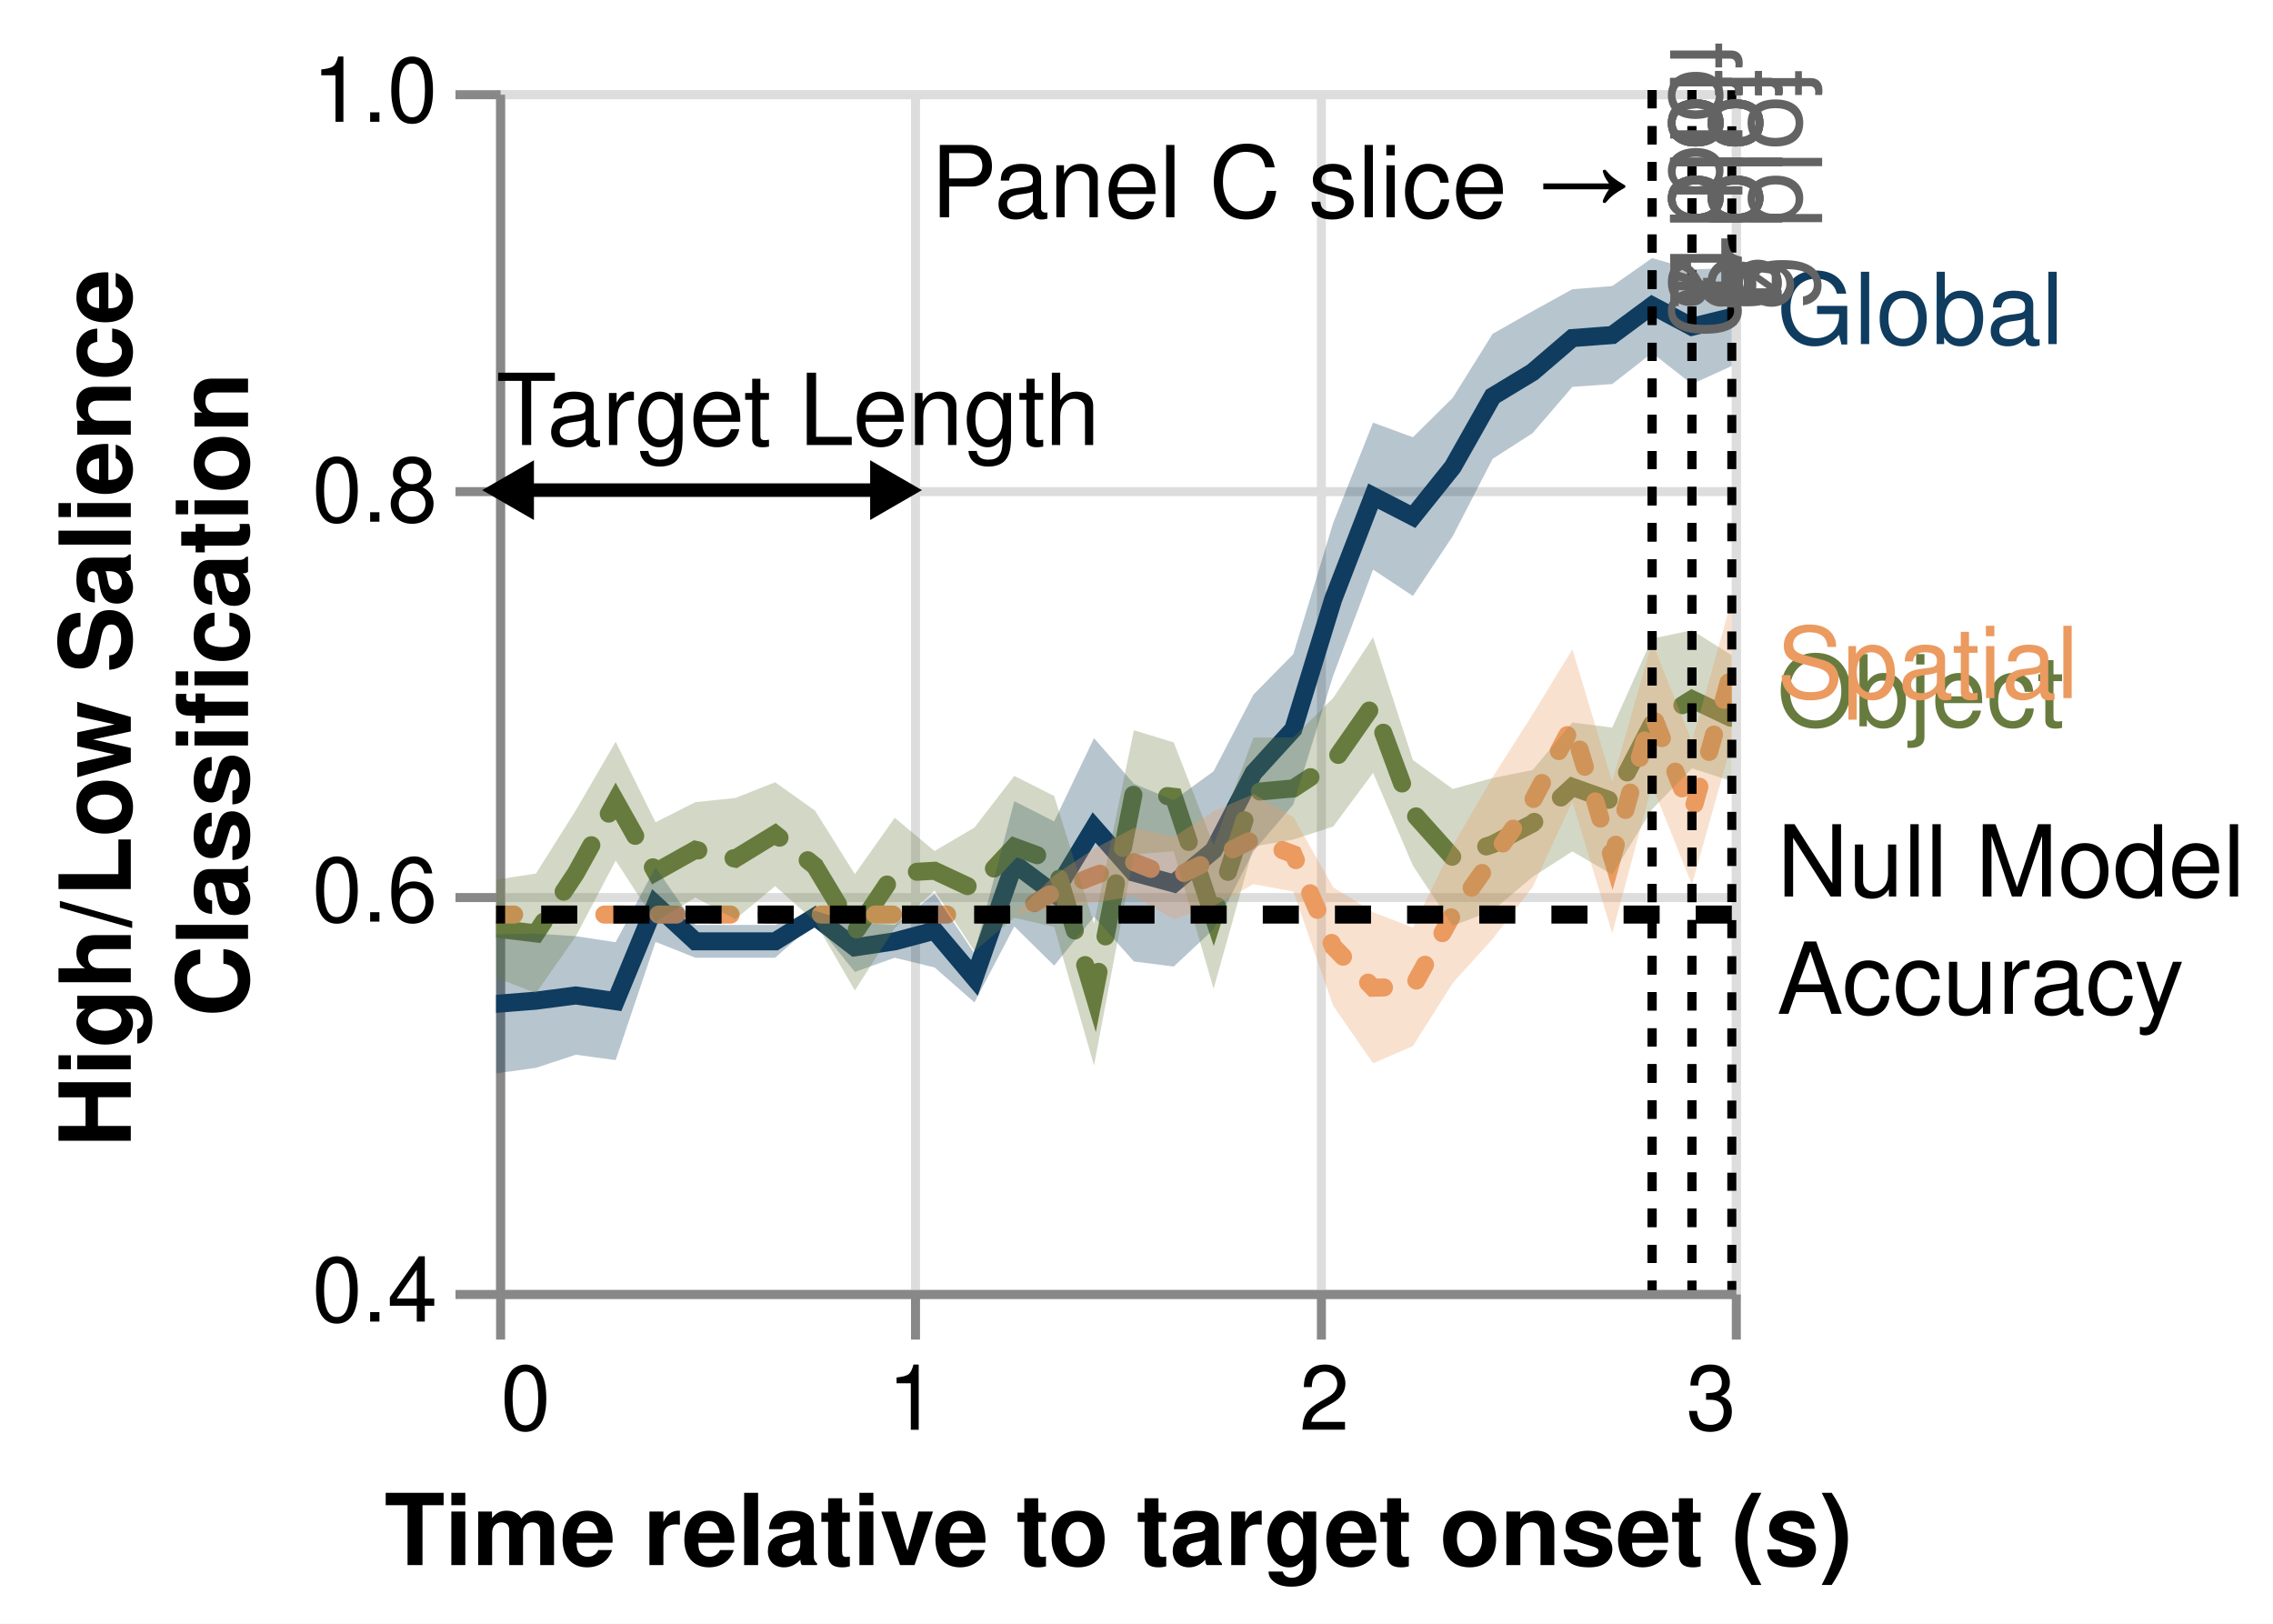
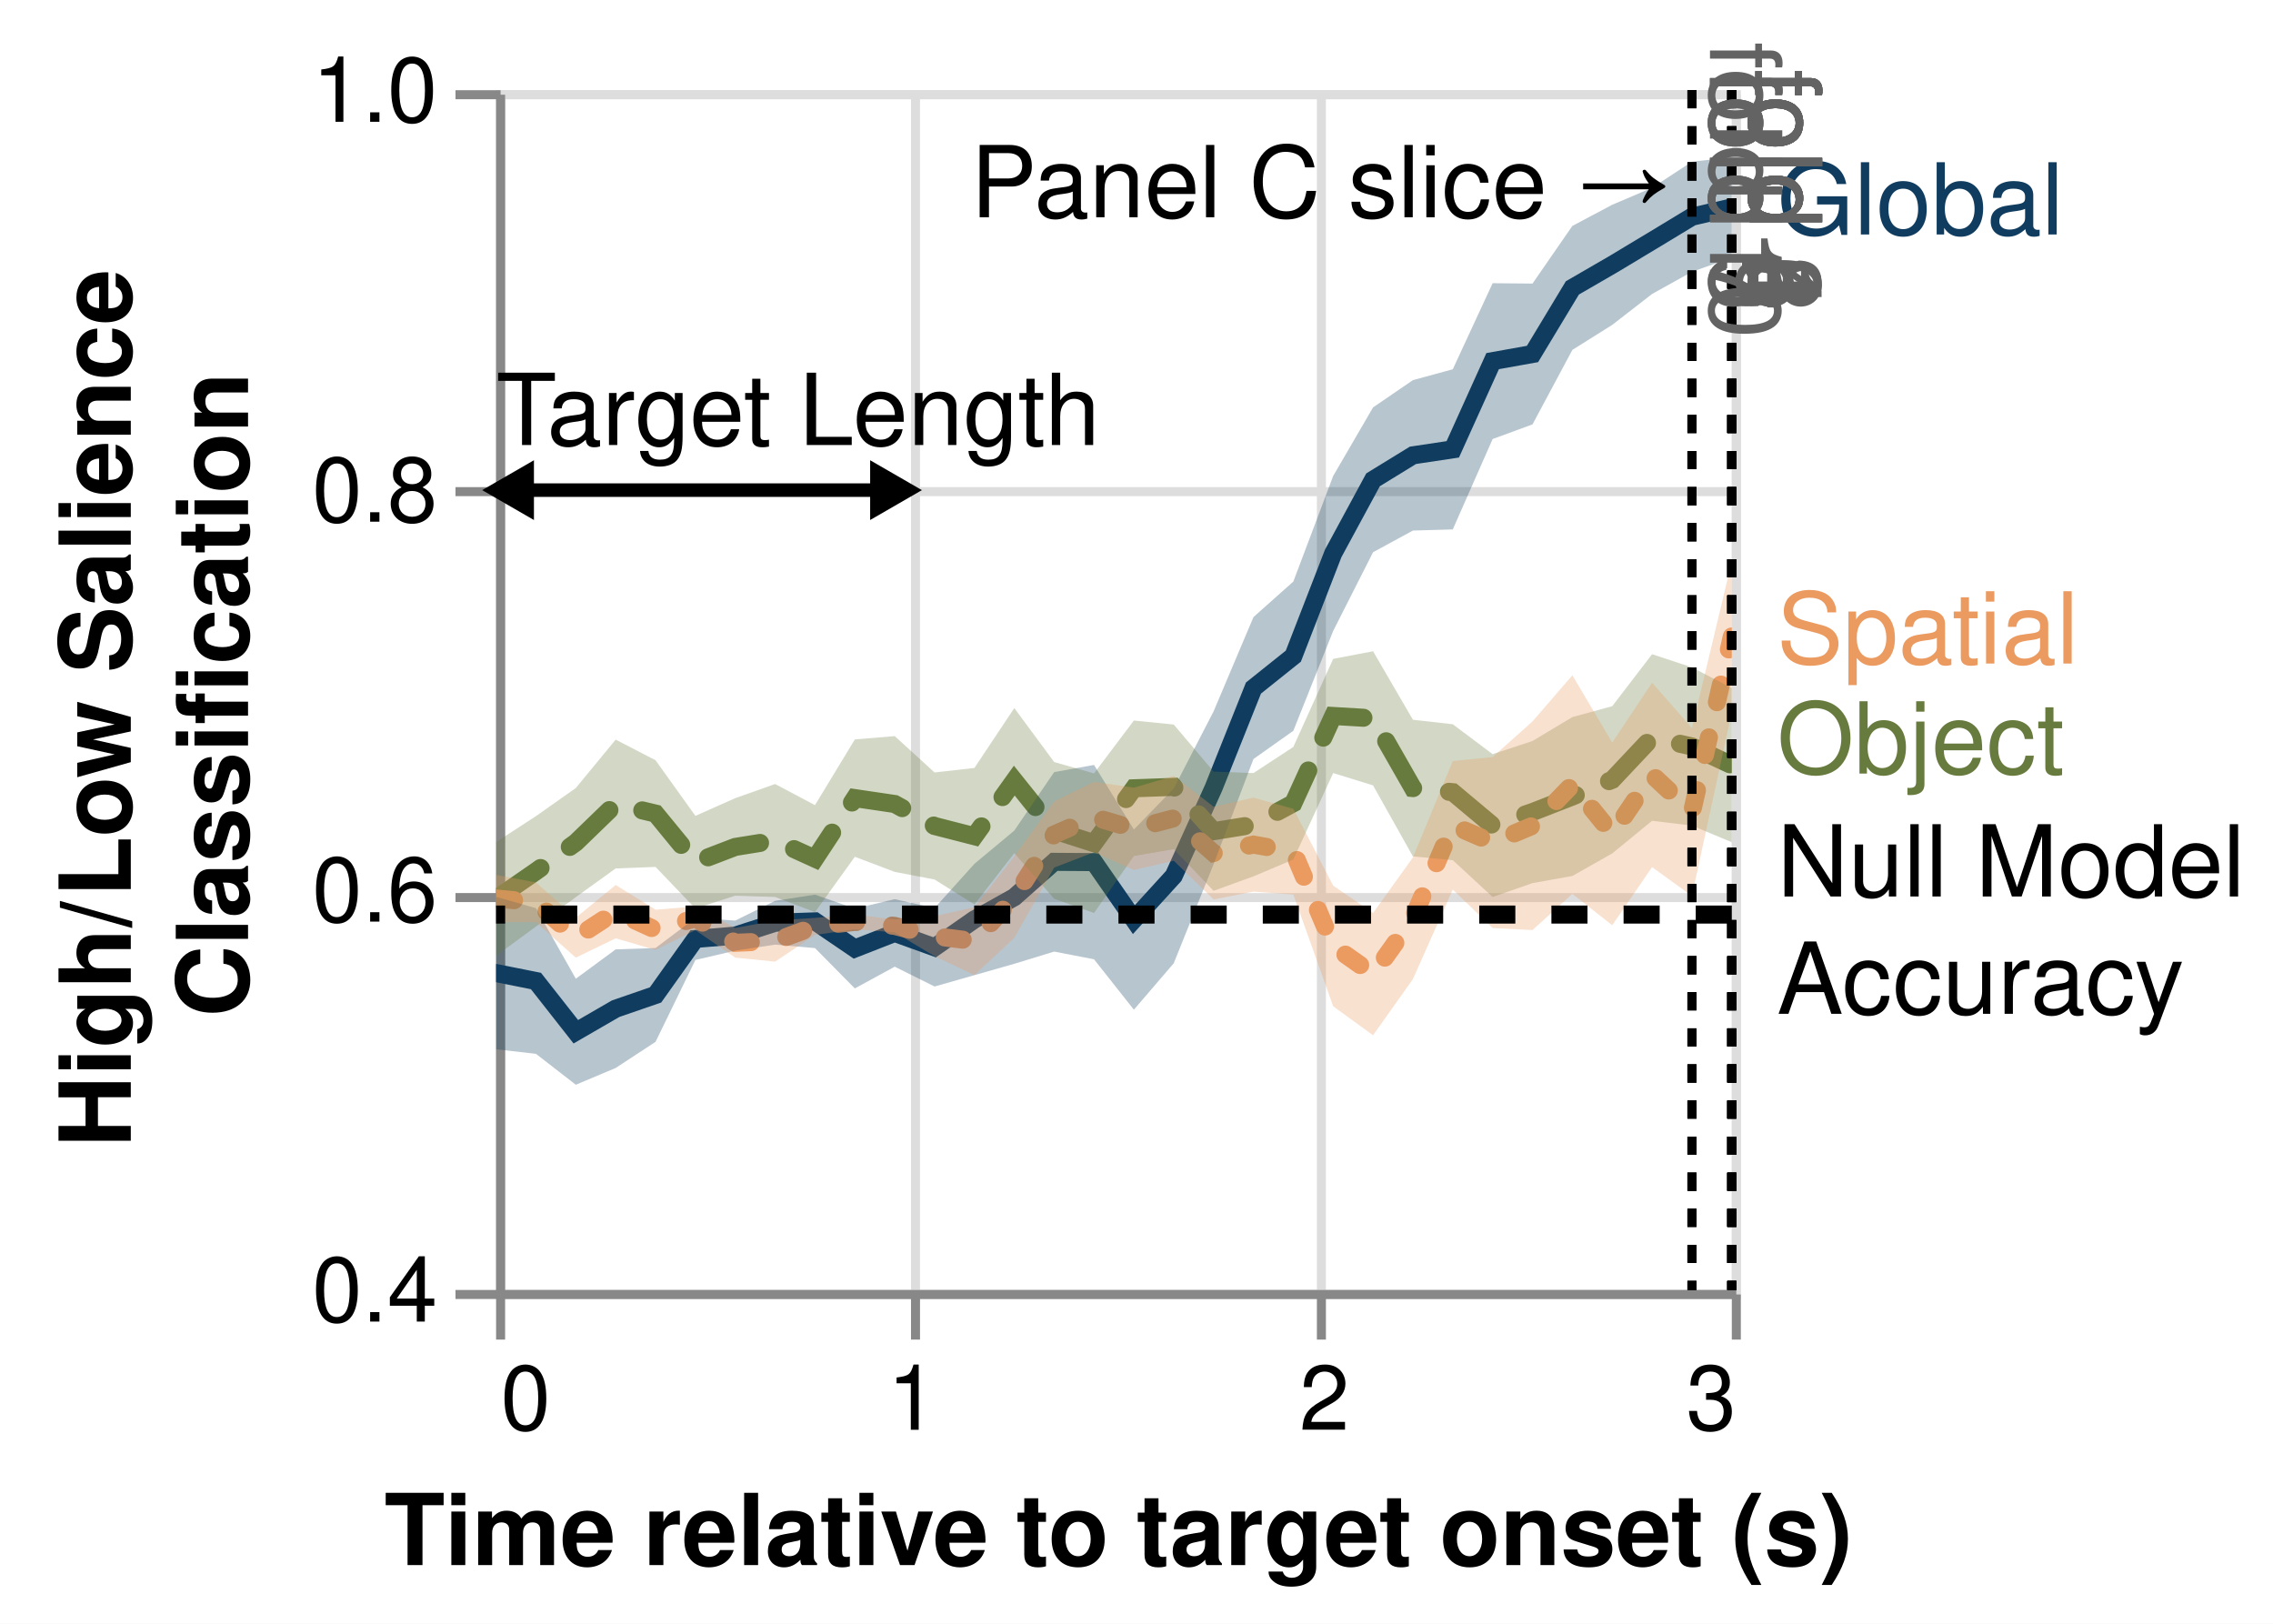
<svg xmlns="http://www.w3.org/2000/svg" class="marks" width="252" height="180" viewBox="0 0 252 180" version="1.1">
  <defs>
    <clipPath id="clip1">
      <rect x="0" y="0" width="137" height="133" />
    </clipPath>
    <clipPath id="clip2">
      <rect x="0" y="0" width="137" height="133" />
    </clipPath>
    <clipPath id="clip3">
      <rect x="0" y="0" width="137" height="133" />
    </clipPath>
    <clipPath id="clip4">
      <rect x="0" y="0" width="137" height="133" />
    </clipPath>
    <clipPath id="clip5">
      <rect x="0" y="0" width="137" height="133" />
    </clipPath>
    <clipPath id="clip6">
      <rect x="0" y="0" width="137" height="133" />
    </clipPath>
  </defs>
  <rect width="252" height="180" fill="white" />
  <g fill="none" stroke-miterlimit="10" transform="translate(55,10)">
    <g class="mark-group role-frame root" role="graphics-object" aria-roledescription="group mark container">
      <g transform="translate(0,0)">
        <path class="background" aria-hidden="true" d="M0.5,0.5h137v133h-137Z" stroke="#ddd" />
        <g>
          <g class="mark-group role-axis" aria-hidden="true">
            <g transform="translate(0.5,133.5)">
              <path class="background" aria-hidden="true" d="M0,0h0v0h0Z" pointer-events="none" />
              <g>
                <g class="mark-rule role-axis-grid" pointer-events="none">
                  <line transform="translate(0,-133)" x2="0" y2="133" stroke="#ddd" stroke-width="1" opacity="1" />
                  <line transform="translate(46,-133)" x2="0" y2="133" stroke="#ddd" stroke-width="1" opacity="1" />
                  <line transform="translate(91,-133)" x2="0" y2="133" stroke="#ddd" stroke-width="1" opacity="1" />
                  <line transform="translate(137,-133)" x2="0" y2="133" stroke="#ddd" stroke-width="1" opacity="1" />
                </g>
              </g>
              <path class="foreground" aria-hidden="true" d="" pointer-events="none" display="none" />
            </g>
          </g>
          <g class="mark-group role-axis" aria-hidden="true">
            <g transform="translate(0.5,0.5)">
              <path class="background" aria-hidden="true" d="M0,0h0v0h0Z" pointer-events="none" />
              <g>
                <g class="mark-rule role-axis-grid" pointer-events="none">
                  <line transform="translate(0,133)" x2="137" y2="0" stroke="#ddd" stroke-width="1" opacity="1" />
                  <line transform="translate(0,89)" x2="137" y2="0" stroke="#ddd" stroke-width="1" opacity="1" />
                  <line transform="translate(0,44)" x2="137" y2="0" stroke="#ddd" stroke-width="1" opacity="1" />
                  <line transform="translate(0,0)" x2="137" y2="0" stroke="#ddd" stroke-width="1" opacity="1" />
                </g>
              </g>
              <path class="foreground" aria-hidden="true" d="" pointer-events="none" display="none" />
            </g>
          </g>
          <g class="mark-group role-axis" role="graphics-symbol" aria-roledescription="axis" aria-label="X-axis titled 'Time relative to target onset (s)' for a linear scale with values from 0.0 to 3.0">
            <g transform="translate(0.5,133.5)">
              <path class="background" aria-hidden="true" d="M0,0h0v0h0Z" pointer-events="none" />
              <g>
                <g class="mark-rule role-axis-tick" pointer-events="none">
                  <line transform="translate(0,0)" x2="0" y2="5" stroke="#888" stroke-width="1" opacity="1" />
                  <line transform="translate(46,0)" x2="0" y2="5" stroke="#888" stroke-width="1" opacity="1" />
                  <line transform="translate(91,0)" x2="0" y2="5" stroke="#888" stroke-width="1" opacity="1" />
                  <line transform="translate(137,0)" x2="0" y2="5" stroke="#888" stroke-width="1" opacity="1" />
                </g>
                <g class="mark-text role-axis-label" pointer-events="none">
                  <text text-anchor="start" transform="translate(0,15)" font-family="Helvetica" font-size="10px" fill="#000" opacity="1">0</text>
                  <text text-anchor="middle" transform="translate(45.66667,15)" font-family="Helvetica" font-size="10px" fill="#000" opacity="1">1</text>
                  <text text-anchor="middle" transform="translate(91.33333,15)" font-family="Helvetica" font-size="10px" fill="#000" opacity="1">2</text>
                  <text text-anchor="end" transform="translate(137,15)" font-family="Helvetica" font-size="10px" fill="#000" opacity="1">3</text>
                </g>
                <g class="mark-rule role-axis-domain" pointer-events="none">
                  <line transform="translate(0,0)" x2="137" y2="0" stroke="#888" stroke-width="1" opacity="1" />
                </g>
                <g class="mark-text role-axis-title" pointer-events="none">
                  <text text-anchor="middle" transform="translate(68.5,30)" font-family="Helvetica" font-size="11px" font-weight="bold" fill="#000" opacity="1">Time relative to target onset (s)</text>
                </g>
              </g>
              <path class="foreground" aria-hidden="true" d="" pointer-events="none" display="none" />
            </g>
          </g>
          <g class="mark-group role-axis" role="graphics-symbol" aria-roledescription="axis" aria-label="Y-axis titled 'High/Low Salience Classification' for a linear scale with values from 0.4 to 1.0">
            <g transform="translate(0.5,0.5)">
              <path class="background" aria-hidden="true" d="M0,0h0v0h0Z" pointer-events="none" />
              <g>
                <g class="mark-rule role-axis-tick" pointer-events="none">
                  <line transform="translate(0,133)" x2="-5" y2="0" stroke="#888" stroke-width="1" opacity="1" />
                  <line transform="translate(0,89)" x2="-5" y2="0" stroke="#888" stroke-width="1" opacity="1" />
                  <line transform="translate(0,44)" x2="-5" y2="0" stroke="#888" stroke-width="1" opacity="1" />
                  <line transform="translate(0,0)" x2="-5" y2="0" stroke="#888" stroke-width="1" opacity="1" />
                </g>
                <g class="mark-text role-axis-label" pointer-events="none">
                  <text text-anchor="end" transform="translate(-7,136)" font-family="Helvetica" font-size="10px" fill="#000" opacity="1">0.4</text>
                  <text text-anchor="end" transform="translate(-7,91.66667)" font-family="Helvetica" font-size="10px" fill="#000" opacity="1">0.6</text>
                  <text text-anchor="end" transform="translate(-7,47.33333)" font-family="Helvetica" font-size="10px" fill="#000" opacity="1">0.8</text>
                  <text text-anchor="end" transform="translate(-7,3)" font-family="Helvetica" font-size="10px" fill="#000" opacity="1">1.0</text>
                </g>
                <g class="mark-rule role-axis-domain" pointer-events="none">
                  <line transform="translate(0,133)" x2="0" y2="-133" stroke="#888" stroke-width="1" opacity="1" />
                </g>
                <g class="mark-text role-axis-title" pointer-events="none">
                  <text text-anchor="middle" transform="translate(-39,66.5) rotate(-90) translate(0,-2)" font-family="Helvetica" font-size="11px" font-weight="bold" fill="#000" opacity="1">
                    <tspan>High/Low Salience</tspan>
                    <tspan x="0" dy="13">Classification</tspan>
                  </text>
                </g>
              </g>
              <path class="foreground" aria-hidden="true" d="" pointer-events="none" display="none" />
            </g>
          </g>
          <g class="mark-group role-scope layer_0_layer_0_pathgroup" role="graphics-object" aria-roledescription="group mark container">
            <g transform="translate(0,0)">
              <path class="background" aria-hidden="true" d="M0,0h137v133h-137Z" />
              <g>
                <g class="mark-line role-mark layer_0_layer_0_marks" clip-path="url(#clip1)" role="graphics-object" aria-roledescription="line mark container">
-                   <path aria-label="condition: global; Time relative to target onset (s): 0; High/Low Salience, Classification: 0.543101742572" role="graphics-symbol" aria-roledescription="line mark" d="M0,101.279L4.419,100.93L8.839,100.352L13.258,100.984L17.677,90.274L22.097,94.352L26.516,94.352L30.935,94.352L35.355,91.612L39.774,95.013L44.194,94.352L48.613,93.169L53.032,98.408L57.452,85.754L61.871,89.052L66.29,81.727L70.71,86.732L75.129,87.93L79.548,84.256L83.968,75.688L88.387,70.842L92.806,56.432L97.226,44.996L101.645,47.27L106.065,41.761L110.484,33.935L114.903,31.262L119.323,27.475L123.742,27.142L128.161,23.871L132.581,26.223L137,25.144" stroke="#0F3C5F" stroke-width="2" stroke-linecap="round" stroke-dasharray="1,0" />
+                   <path aria-label="condition: global; Time relative to target onset (s): 0; High/Low Salience, Classification: 0.558495471409" role="graphics-symbol" aria-roledescription="line mark" d="M0,97.867L4.419,98.75L8.839,104.374L13.258,101.817L17.677,100.293L22.097,94.085L26.516,93.718L30.935,92.291L35.355,92.137L39.774,95.148L44.194,93.42L48.613,95.012L53.032,91.929L57.452,89.458L61.871,85.539L66.29,85.57L70.71,91.943L75.129,87.097L79.548,77.331L83.968,66.273L88.387,62.74L92.806,51.352L97.226,43.19L101.645,40.476L106.065,39.812L110.484,30.032L114.903,29.241L119.323,21.916L123.742,19.357L128.161,16.703L132.581,14.027L137,12.995" stroke="#0F3C5F" stroke-width="2" stroke-linecap="round" stroke-dasharray="1,0" />
                </g>
              </g>
              <path class="foreground" aria-hidden="true" d="" display="none" />
            </g>
            <g transform="translate(0,0)">
              <path class="background" aria-hidden="true" d="M0,0h137v133h-137Z" />
              <g>
                <g class="mark-line role-mark layer_0_layer_0_marks" clip-path="url(#clip2)" role="graphics-object" aria-roledescription="line mark container">
-                   <path aria-label="condition: object; Time relative to target onset (s): 0; High/Low Salience, Classification: 0.580727876493" role="graphics-symbol" aria-roledescription="line mark" d="M0,92.939L4.419,93.47L8.839,86.81L13.258,78.809L17.677,86.675L22.097,84.204L26.516,85.182L30.935,82.474L35.355,86.008L39.774,93.356L44.194,86.779L48.613,86.528L53.032,88.588L57.452,83.873L61.871,85.496L66.29,100.263L70.71,77.835L75.129,78.331L79.548,91.645L83.968,77.805L88.387,77.404L92.806,74.499L97.226,68.163L101.645,80.109L106.065,85.045L110.484,83.596L114.903,81.288L119.323,77.236L123.742,78.809L128.161,70.254L132.581,67.522L137,69.619" stroke="#687B3E" stroke-width="2" stroke-linecap="round" stroke-dasharray="6,4" />
+                   <path aria-label="condition: object; Time relative to target onset (s): 0; High/Low Salience, Classification: 0.595577187727" role="graphics-symbol" aria-roledescription="line mark" d="M0,89.647L4.419,86.593L8.839,83.403L13.258,79.129L17.677,80.189L22.097,85.58L26.516,83.886L30.935,83.175L35.355,85.185L39.774,78.474L44.194,79.128L48.613,81.565L53.032,82.698L57.452,76.535L61.871,82.052L66.29,83.472L70.71,77.385L75.129,77.229L79.548,82.142L83.968,81.425L88.387,79.042L92.806,69.368L97.226,69.63L101.645,77.362L106.065,77.821L110.484,81.521L114.903,80.021L119.323,78.299L123.742,76.445L128.161,71.756L132.581,72.753L137,74.822" stroke="#687B3E" stroke-width="2" stroke-linecap="round" stroke-dasharray="6,4" />
                </g>
              </g>
              <path class="foreground" aria-hidden="true" d="" display="none" />
            </g>
            <g transform="translate(0,0)">
              <path class="background" aria-hidden="true" d="M0,0h137v133h-137Z" />
              <g>
                <g class="mark-line role-mark layer_0_layer_0_marks" clip-path="url(#clip3)" role="graphics-object" aria-roledescription="line mark container">
-                   <path aria-label="condition: spatial; Time relative to target onset (s): 0; High/Low Salience, Classification: 0.587743401978" role="graphics-symbol" aria-roledescription="line mark" d="M0,91.384L4.419,91.384L8.839,91.384L13.258,91.384L17.677,91.384L22.097,91.384L26.516,91.384L30.935,91.384L35.355,91.384L39.774,91.384L44.194,91.384L48.613,91.384L53.032,91.384L57.452,91.384L61.871,88.872L66.29,87.082L70.71,85.57L75.129,87.326L79.548,85.187L83.968,83.019L88.387,84.695L92.806,94.928L97.226,99.495L101.645,99.394L106.065,91.351L110.484,85.121L114.903,78.786L119.323,70.419L123.742,85.074L128.161,69.115L132.581,80.139L137,64.386" stroke="#EB9A60" stroke-width="2" stroke-linecap="round" stroke-dasharray="2,4" />
+                   <path aria-label="condition: spatial; Time relative to target onset (s): 0; High/Low Salience, Classification: 0.595787724968" role="graphics-symbol" aria-roledescription="line mark" d="M0,89.6L4.419,90.024L8.839,93.946L13.258,91.061L17.677,93.076L22.097,91.798L26.516,94.514L30.935,94.324L35.355,92.697L39.774,92.196L44.194,92.641L48.613,93.778L53.032,94.33L57.452,89.449L61.871,82.511L66.29,80.574L70.71,81.882L75.129,80.716L79.548,84.568L83.968,83.63L88.387,84.417L92.806,94.866L97.226,97.988L101.645,91.795L106.065,81.485L110.484,83.402L114.903,81.538L119.323,76.973L123.742,82.442L128.161,75.901L132.581,80.022L137,60.556" stroke="#EB9A60" stroke-width="2" stroke-linecap="round" stroke-dasharray="2,4" />
                </g>
              </g>
              <path class="foreground" aria-hidden="true" d="" display="none" />
            </g>
          </g>
          <g class="mark-group role-scope layer_0_layer_1_layer_0_pathgroup" role="graphics-object" aria-roledescription="group mark container">
            <g transform="translate(0,0)">
              <path class="background" aria-hidden="true" d="M0,0h137v133h-137Z" />
              <g>
                <g class="mark-area role-mark layer_0_layer_1_layer_0_marks" clip-path="url(#clip4)" role="graphics-object" aria-roledescription="area mark container">
-                   <path aria-label="High/Low Salience, Classification: 0.508333821775; upper_corrected_mean: 0.577869663368; condition: global; winstart: 0; Mean of corrected_mean: 0.543101742572; Mean + stderr of corrected_mean: 0.577869663368; Mean - stderr of corrected_mean: 0.508333821775" role="graphics-symbol" aria-roledescription="errorband" d="M0,108.986L4.419,108.374L8.839,106.923L13.258,107.521L17.677,94.411L22.097,96.169L26.516,96.169L30.935,96.169L35.355,92.259L39.774,97.745L44.194,96.169L48.613,97.246L53.032,101.124L57.452,92.696L61.871,97.045L66.29,91.619L70.71,96.585L75.129,97.145L79.548,93.015L83.968,84.379L88.387,79.175L92.806,64.898L97.226,53.142L101.645,56.069L106.065,49.428L110.484,40.864L114.903,38.026L119.323,32.887L123.742,32.573L128.161,29.131L132.581,32.58L137,30.568L137,19.72L132.581,19.867L128.161,18.611L123.742,21.711L119.323,22.063L114.903,24.499L110.484,27.007L106.065,34.094L101.645,38.47L97.226,36.851L92.806,47.966L88.387,62.51L83.968,66.997L79.548,75.497L75.129,78.715L70.71,76.878L66.29,71.835L61.871,81.059L57.452,78.813L53.032,95.693L48.613,89.093L44.194,92.534L39.774,92.281L35.355,90.966L30.935,92.534L26.516,92.534L22.097,92.534L17.677,86.136L13.258,94.446L8.839,93.781L4.419,93.486L0,93.572Z" fill="#0F3C5F" opacity="0.3" />
+                   <path aria-label="High/Low Salience, Classification: 0.520375192805; upper_corrected_mean: 0.596615750013; condition: global; winstart: 0; Mean of corrected_mean: 0.558495471409; Mean + stderr of corrected_mean: 0.596615750013; Mean - stderr of corrected_mean: 0.520375192805" role="graphics-symbol" aria-roledescription="errorband" d="M0,106.317L4.419,106.823L8.839,110.251L13.258,108.389L17.677,105.494L22.097,96.415L26.516,95.384L30.935,94.719L35.355,95.1L39.774,99.572L44.194,97.161L48.613,99.36L53.032,98.101L57.452,96.841L61.871,95.488L66.29,96.342L70.71,101.929L75.129,96.782L79.548,85.802L83.968,74.14L88.387,71.011L92.806,59.94L97.226,51.217L101.645,48.814L106.065,48.689L110.484,38.668L114.903,37.046L119.323,28.789L123.742,26.015L128.161,22.588L132.581,20.129L137,18.559L137,7.432L132.581,7.925L128.161,10.818L123.742,12.699L119.323,15.044L114.903,21.436L110.484,21.395L106.065,30.935L101.645,32.139L97.226,35.163L92.806,42.764L88.387,54.47L83.968,58.407L79.548,68.859L75.129,77.413L70.71,81.956L66.29,74.798L61.871,75.589L57.452,82.076L53.032,85.756L48.613,90.664L44.194,89.678L39.774,90.725L35.355,89.175L30.935,89.862L26.516,92.052L22.097,91.756L17.677,95.093L13.258,95.245L8.839,98.496L4.419,90.677L0,89.417Z" fill="#0F3C5F" opacity="0.3" />
                </g>
              </g>
              <path class="foreground" aria-hidden="true" d="" display="none" />
            </g>
            <g transform="translate(0,0)">
              <path class="background" aria-hidden="true" d="M0,0h137v133h-137Z" />
              <g>
                <g class="mark-area role-mark layer_0_layer_1_layer_0_marks" clip-path="url(#clip5)" role="graphics-object" aria-roledescription="area mark container">
-                   <path aria-label="High/Low Salience, Classification: 0.556226603181; upper_corrected_mean: 0.605229149804; condition: object; winstart: 0; Mean of corrected_mean: 0.580727876493; Mean + stderr of corrected_mean: 0.605229149804; Mean - stderr of corrected_mean: 0.556226603181" role="graphics-symbol" aria-roledescription="errorband" d="M0,98.37L4.419,100.099L8.839,93.797L13.258,85.393L17.677,92.195L22.097,89.49L26.516,91.9L30.935,88.23L35.355,92.158L39.774,99.798L44.194,92.903L48.613,88.715L53.032,95.439L57.452,91.734L61.871,92.748L66.29,108.12L70.71,84.718L75.129,84.362L79.548,99.608L83.968,83.841L88.387,83.067L92.806,81.626L97.226,75.675L101.645,85.963L106.065,92.631L110.484,90.947L114.903,87.213L119.323,84.382L123.742,86.963L128.161,79.71L132.581,75.181L137,76.592L137,62.646L132.581,59.863L128.161,60.798L123.742,70.655L119.323,70.09L114.903,75.363L110.484,76.246L106.065,77.46L101.645,74.255L97.226,60.651L92.806,67.373L88.387,71.741L83.968,71.768L79.548,83.682L75.129,72.3L70.71,70.951L66.29,92.406L61.871,78.243L57.452,76.012L53.032,81.738L48.613,84.342L44.194,80.655L39.774,86.913L35.355,79.857L30.935,76.718L26.516,78.464L22.097,78.919L17.677,81.156L13.258,72.226L8.839,79.823L4.419,86.84L0,87.508Z" fill="#687B3E" opacity="0.3" />
+                   <path aria-label="High/Low Salience, Classification: 0.567146839755; upper_corrected_mean: 0.6240075357; condition: object; winstart: 0; Mean of corrected_mean: 0.595577187727; Mean + stderr of corrected_mean: 0.6240075357; Mean - stderr of corrected_mean: 0.567146839755" role="graphics-symbol" aria-roledescription="errorband" d="M0,95.949L4.419,92.712L8.839,89.451L13.258,86.269L17.677,86.102L22.097,90.716L26.516,89.292L30.935,89.436L35.355,91.115L39.774,84.978L44.194,86.654L48.613,87.499L53.032,90.263L57.452,84.576L61.871,89.63L66.29,91.21L70.71,84.893L75.129,84.137L79.548,88.752L83.968,87.15L88.387,85.281L92.806,75.697L97.226,77.063L101.645,84.935L106.065,85.355L110.484,89.439L114.903,87.898L119.323,87.107L123.742,84.605L128.161,80.988L132.581,81.524L137,83.366L137,66.277L132.581,63.981L128.161,62.524L123.742,68.286L119.323,69.492L114.903,72.143L110.484,73.602L106.065,70.288L101.645,69.788L97.226,62.196L92.806,63.04L88.387,72.804L83.968,75.699L79.548,75.532L75.129,70.32L70.71,69.876L66.29,75.735L61.871,74.474L57.452,68.494L53.032,75.133L48.613,75.632L44.194,71.602L39.774,71.97L35.355,79.255L30.935,76.913L26.516,78.48L22.097,80.443L17.677,74.277L13.258,71.99L8.839,77.355L4.419,80.473L0,83.345Z" fill="#687B3E" opacity="0.3" />
                </g>
              </g>
              <path class="foreground" aria-hidden="true" d="" display="none" />
            </g>
            <g transform="translate(0,0)">
              <path class="background" aria-hidden="true" d="M0,0h137v133h-137Z" />
              <g>
                <g class="mark-area role-mark layer_0_layer_1_layer_0_marks" clip-path="url(#clip6)" role="graphics-object" aria-roledescription="area mark container">
-                   <path aria-label="High/Low Salience, Classification: 0.587743401978; upper_corrected_mean: 0.587743401978; condition: spatial; winstart: 0; Mean of corrected_mean: 0.587743401978; Mean + stderr of corrected_mean: 0.587743401978; Mean - stderr of corrected_mean: 0.587743401978" role="graphics-symbol" aria-roledescription="errorband" d="M0,91.384L4.419,91.384L8.839,91.384L13.258,91.384L17.677,91.384L22.097,91.384L26.516,91.384L30.935,91.384L35.355,91.384L39.774,91.384L44.194,91.384L48.613,91.384L53.032,91.384L57.452,91.384L61.871,90.702L66.29,90.073L70.71,89.351L75.129,91.889L79.548,90.44L83.968,88.012L88.387,88.835L92.806,101.503L97.226,107.873L101.645,105.962L106.065,98.971L110.484,94.086L114.903,88.36L119.323,78.856L123.742,93.486L128.161,77.047L132.581,88.068L137,72.318L137,56.454L132.581,72.21L128.161,61.182L123.742,76.662L119.323,61.981L114.903,69.211L110.484,76.157L106.065,83.732L101.645,92.825L97.226,91.118L92.806,88.353L88.387,80.555L83.968,78.026L79.548,79.935L75.129,82.764L70.71,81.788L66.29,84.091L61.871,87.042L57.452,91.384L53.032,91.384L48.613,91.384L44.194,91.384L39.774,91.384L35.355,91.384L30.935,91.384L26.516,91.384L22.097,91.384L17.677,91.384L13.258,91.384L8.839,91.384L4.419,91.384L0,91.384Z" fill="#EB9A60" opacity="0.3" />
+                   <path aria-label="High/Low Salience, Classification: 0.584010718246; upper_corrected_mean: 0.60756473169; condition: spatial; winstart: 0; Mean of corrected_mean: 0.595787724968; Mean + stderr of corrected_mean: 0.60756473169; Mean - stderr of corrected_mean: 0.584010718246" role="graphics-symbol" aria-roledescription="errorband" d="M0,92.211L4.419,92.227L8.839,96.161L13.258,94.018L17.677,95.308L22.097,93.116L26.516,96.156L30.935,96.602L35.355,93.644L39.774,93.016L44.194,93.354L48.613,96.003L53.032,98.092L57.452,93.968L61.871,86.173L66.29,84.478L70.71,86.445L75.129,85.419L79.548,89.706L83.968,88.84L88.387,89.17L92.806,101.554L97.226,104.763L101.645,98.538L106.065,88.608L110.484,92.883L114.903,93.102L119.323,89.088L123.742,92.568L128.161,86.126L132.581,89.322L137,68.902L137,52.21L132.581,70.722L128.161,65.676L123.742,72.317L119.323,64.857L114.903,69.974L110.484,73.921L106.065,74.362L101.645,85.052L97.226,91.212L92.806,88.178L88.387,79.664L83.968,78.419L79.548,79.43L75.129,76.014L70.71,77.32L66.29,76.67L61.871,78.849L57.452,84.931L53.032,90.568L48.613,91.554L44.194,91.928L39.774,91.377L35.355,91.751L30.935,92.047L26.516,92.872L22.097,90.48L17.677,90.845L13.258,88.104L8.839,91.732L4.419,87.82L0,86.99Z" fill="#EB9A60" opacity="0.3" />
                </g>
              </g>
              <path class="foreground" aria-hidden="true" d="" display="none" />
            </g>
          </g>
          <g class="mark-text role-mark layer_0_layer_2_marks" role="graphics-object" aria-roledescription="text mark container">
-             <text aria-label="condition: object; Mean of corrected_mean: 0.69538918802; condition_label: Object" role="graphics-symbol" aria-roledescription="text mark" text-anchor="start" transform="translate(142,70.52206)" font-family="Helvetica" font-size="11px" fill="#687B3E">Object</text>
-             <text aria-label="condition: global; Mean of corrected_mean: 0.886567517347; condition_label: Global" role="graphics-symbol" aria-roledescription="text mark" text-anchor="start" transform="translate(142,28.1442)" font-family="Helvetica" font-size="11px" fill="#0F3C5F">Global</text>
-             <text aria-label="condition: spatial; Mean of corrected_mean: 0.709536548487; condition_label: Spatial" role="graphics-symbol" aria-roledescription="text mark" text-anchor="start" transform="translate(142,67.38607)" font-family="Helvetica" font-size="11px" fill="#EB9A60">Spatial</text>
+             <text aria-label="condition: object; Mean of corrected_mean: 0.671792035967; condition_label: Object" role="graphics-symbol" aria-roledescription="text mark" text-anchor="start" transform="translate(142,75.75277)" font-family="Helvetica" font-size="11px" fill="#687B3E">Object</text>
+             <text aria-label="condition: global; Mean of corrected_mean: 0.941375566137; condition_label: Global" role="graphics-symbol" aria-roledescription="text mark" text-anchor="start" transform="translate(142,15.99508)" font-family="Helvetica" font-size="11px" fill="#0F3C5F">Global</text>
+             <text aria-label="condition: spatial; Mean of corrected_mean: 0.726815002969; condition_label: Spatial" role="graphics-symbol" aria-roledescription="text mark" text-anchor="start" transform="translate(142,63.55601)" font-family="Helvetica" font-size="11px" fill="#EB9A60">Spatial</text>
          </g>
          <g class="mark-rule role-mark layer_0_layer_3_layer_0_marks" role="graphics-object" aria-roledescription="rule mark container">
-             <line aria-label="best: 2.8064516129" role="graphics-symbol" aria-roledescription="rule mark" transform="translate(128.1613,0)" x2="0" y2="133" stroke="black" stroke-dasharray="2,2" />
-             <line aria-label="best: 2.8064516129" role="graphics-symbol" aria-roledescription="rule mark" transform="translate(128.1613,0)" x2="0" y2="133" stroke="black" stroke-dasharray="2,2" />
-             <line aria-label="best: 2.8064516129" role="graphics-symbol" aria-roledescription="rule mark" transform="translate(128.1613,0)" x2="0" y2="133" stroke="black" stroke-dasharray="2,2" />
-             <line aria-label="best: 2.90322580645" role="graphics-symbol" aria-roledescription="rule mark" transform="translate(132.5806,0)" x2="0" y2="133" stroke="black" stroke-dasharray="2,2" />
-             <line aria-label="best: 2.90322580645" role="graphics-symbol" aria-roledescription="rule mark" transform="translate(132.5806,0)" x2="0" y2="133" stroke="black" stroke-dasharray="2,2" />
-             <line aria-label="best: 3" role="graphics-symbol" aria-roledescription="rule mark" transform="translate(137,0)" x2="0" y2="133" stroke="black" stroke-dasharray="2,2" />
-             <line aria-label="best: 2.8064516129" role="graphics-symbol" aria-roledescription="rule mark" transform="translate(128.1613,0)" x2="0" y2="133" stroke="black" stroke-dasharray="2,2" />
-             <line aria-label="best: 2.90322580645" role="graphics-symbol" aria-roledescription="rule mark" transform="translate(132.5806,0)" x2="0" y2="133" stroke="black" stroke-dasharray="2,2" />
-             <line aria-label="best: 2.90322580645" role="graphics-symbol" aria-roledescription="rule mark" transform="translate(132.5806,0)" x2="0" y2="133" stroke="black" stroke-dasharray="2,2" />
-             <line aria-label="best: 2.8064516129" role="graphics-symbol" aria-roledescription="rule mark" transform="translate(128.1613,0)" x2="0" y2="133" stroke="black" stroke-dasharray="2,2" />
+             <line aria-label="best: 3" role="graphics-symbol" aria-roledescription="rule mark" transform="translate(137,0)" x2="0" y2="133" stroke="black" stroke-dasharray="2,2" />
+             <line aria-label="best: 3" role="graphics-symbol" aria-roledescription="rule mark" transform="translate(137,0)" x2="0" y2="133" stroke="black" stroke-dasharray="2,2" />
+             <line aria-label="best: 3" role="graphics-symbol" aria-roledescription="rule mark" transform="translate(137,0)" x2="0" y2="133" stroke="black" stroke-dasharray="2,2" />
+             <line aria-label="best: 3" role="graphics-symbol" aria-roledescription="rule mark" transform="translate(137,0)" x2="0" y2="133" stroke="black" stroke-dasharray="2,2" />
+             <line aria-label="best: 2.90322580645" role="graphics-symbol" aria-roledescription="rule mark" transform="translate(132.5806,0)" x2="0" y2="133" stroke="black" stroke-dasharray="2,2" />
+             <line aria-label="best: 3" role="graphics-symbol" aria-roledescription="rule mark" transform="translate(137,0)" x2="0" y2="133" stroke="black" stroke-dasharray="2,2" />
+             <line aria-label="best: 2.90322580645" role="graphics-symbol" aria-roledescription="rule mark" transform="translate(132.5806,0)" x2="0" y2="133" stroke="black" stroke-dasharray="2,2" />
+             <line aria-label="best: 3" role="graphics-symbol" aria-roledescription="rule mark" transform="translate(137,0)" x2="0" y2="133" stroke="black" stroke-dasharray="2,2" />
+             <line aria-label="best: 2.90322580645" role="graphics-symbol" aria-roledescription="rule mark" transform="translate(132.5806,0)" x2="0" y2="133" stroke="black" stroke-dasharray="2,2" />
+             <line aria-label="best: 2.90322580645" role="graphics-symbol" aria-roledescription="rule mark" transform="translate(132.5806,0)" x2="0" y2="133" stroke="black" stroke-dasharray="2,2" />
          </g>
          <g class="mark-text role-mark layer_0_layer_3_layer_1_marks" role="graphics-object" aria-roledescription="text mark container">
-             <text aria-label="best: 2.8064516129; fold_label: fold 1" role="graphics-symbol" aria-roledescription="text mark" text-anchor="middle" transform="translate(128.1613,11.08333) rotate(90) translate(0,-2)" font-family="Helvetica" font-size="11px" fill="#636363">fold 1</text>
-             <text aria-label="best: 2.8064516129; fold_label: fold 2" role="graphics-symbol" aria-roledescription="text mark" text-anchor="middle" transform="translate(128.1613,11.08333) rotate(90) translate(0,-2)" font-family="Helvetica" font-size="11px" fill="#636363">fold 2</text>
-             <text aria-label="best: 2.8064516129; fold_label: fold 3" role="graphics-symbol" aria-roledescription="text mark" text-anchor="middle" transform="translate(128.1613,11.08333) rotate(90) translate(0,-2)" font-family="Helvetica" font-size="11px" fill="#636363">fold 3</text>
-             <text aria-label="best: 2.90322580645; fold_label: fold 4" role="graphics-symbol" aria-roledescription="text mark" text-anchor="middle" transform="translate(132.5806,11.08333) rotate(90) translate(0,-2)" font-family="Helvetica" font-size="11px" fill="#636363">fold 4</text>
+             <text aria-label="best: 3; fold_label: fold 1" role="graphics-symbol" aria-roledescription="text mark" text-anchor="middle" transform="translate(137,11.08333) rotate(90) translate(0,-2)" font-family="Helvetica" font-size="11px" fill="#636363">fold 1</text>
+             <text aria-label="best: 3; fold_label: fold 2" role="graphics-symbol" aria-roledescription="text mark" text-anchor="middle" transform="translate(137,11.08333) rotate(90) translate(0,-2)" font-family="Helvetica" font-size="11px" fill="#636363">fold 2</text>
+             <text aria-label="best: 3; fold_label: fold 3" role="graphics-symbol" aria-roledescription="text mark" text-anchor="middle" transform="translate(137,11.08333) rotate(90) translate(0,-2)" font-family="Helvetica" font-size="11px" fill="#636363">fold 3</text>
+             <text aria-label="best: 3; fold_label: fold 4" role="graphics-symbol" aria-roledescription="text mark" text-anchor="middle" transform="translate(137,11.08333) rotate(90) translate(0,-2)" font-family="Helvetica" font-size="11px" fill="#636363">fold 4</text>
            <text aria-label="best: 2.90322580645; fold_label: fold 5" role="graphics-symbol" aria-roledescription="text mark" text-anchor="middle" transform="translate(132.5806,11.08333) rotate(90) translate(0,-2)" font-family="Helvetica" font-size="11px" fill="#636363">fold 5</text>
            <text aria-label="best: 3; fold_label: fold 6" role="graphics-symbol" aria-roledescription="text mark" text-anchor="middle" transform="translate(137,11.08333) rotate(90) translate(0,-2)" font-family="Helvetica" font-size="11px" fill="#636363">fold 6</text>
-             <text aria-label="best: 2.8064516129; fold_label: fold 7" role="graphics-symbol" aria-roledescription="text mark" text-anchor="middle" transform="translate(128.1613,11.08333) rotate(90) translate(0,-2)" font-family="Helvetica" font-size="11px" fill="#636363">fold 7</text>
-             <text aria-label="best: 2.90322580645; fold_label: fold 8" role="graphics-symbol" aria-roledescription="text mark" text-anchor="middle" transform="translate(132.5806,11.08333) rotate(90) translate(0,-2)" font-family="Helvetica" font-size="11px" fill="#636363">fold 8</text>
+             <text aria-label="best: 2.90322580645; fold_label: fold 7" role="graphics-symbol" aria-roledescription="text mark" text-anchor="middle" transform="translate(132.5806,11.08333) rotate(90) translate(0,-2)" font-family="Helvetica" font-size="11px" fill="#636363">fold 7</text>
+             <text aria-label="best: 3; fold_label: fold 8" role="graphics-symbol" aria-roledescription="text mark" text-anchor="middle" transform="translate(137,11.08333) rotate(90) translate(0,-2)" font-family="Helvetica" font-size="11px" fill="#636363">fold 8</text>
            <text aria-label="best: 2.90322580645; fold_label: fold 9" role="graphics-symbol" aria-roledescription="text mark" text-anchor="middle" transform="translate(132.5806,11.08333) rotate(90) translate(0,-2)" font-family="Helvetica" font-size="11px" fill="#636363">fold 9</text>
-             <text aria-label="best: 2.8064516129; fold_label: fold 10" role="graphics-symbol" aria-roledescription="text mark" text-anchor="middle" transform="translate(128.1613,11.08333) rotate(90) translate(0,-2)" font-family="Helvetica" font-size="11px" fill="#636363">fold 10</text>
+             <text aria-label="best: 2.90322580645; fold_label: fold 10" role="graphics-symbol" aria-roledescription="text mark" text-anchor="middle" transform="translate(132.5806,11.08333) rotate(90) translate(0,-2)" font-family="Helvetica" font-size="11px" fill="#636363">fold 10</text>
          </g>
          <g class="mark-text role-mark layer_0_layer_4_layer_0_marks" role="graphics-object" aria-roledescription="text mark container">
-             <text text-anchor="end" transform="translate(126.1613,14.08333)" font-family="Helvetica" font-size="11px" fill="black">Panel C slice →</text>
+             <text text-anchor="end" transform="translate(130.5806,14.08333)" font-family="Helvetica" font-size="11px" fill="black">Panel C slice →</text>
          </g>
          <g class="mark-text role-mark layer_0_layer_5_layer_0_marks" role="graphics-object" aria-roledescription="text mark container">
            <text text-anchor="start" transform="translate(142,89.38355)" font-family="Helvetica" font-size="11px" fill="black">
              <tspan>Null Model</tspan>
              <tspan x="0" dy="13">Accuracy</tspan>
            </text>
          </g>
          <g class="mark-rule role-mark layer_0_layer_6_layer_0_marks" role="graphics-symbol" aria-roledescription="rule mark container">
            <line transform="translate(137,91.38355)" x2="-137" y2="0" stroke="black" stroke-width="2" stroke-dasharray="4,4" />
          </g>
          <g class="mark-line role-mark layer_0_layer_7_layer_0_marks" role="graphics-object" aria-roledescription="line mark container">
            <path aria-label="x: 0.05; y: 0.8" role="graphics-symbol" aria-roledescription="line mark" d="M2.283,44.333L43.383,44.333" stroke="black" stroke-width="1.5" />
          </g>
          <g class="mark-symbol role-mark layer_0_layer_7_layer_1_marks" role="graphics-object" aria-roledescription="symbol mark container">
            <path aria-label="x: 0.05; y: 0.8; dir: 270" role="graphics-symbol" aria-roledescription="point" transform="translate(2.283333,44.33333) rotate(270)" d="M0,-1.826L-1.581,0.913L1.581,0.913Z" stroke="black" stroke-width="2" opacity="1" />
            <path aria-label="x: 0.95; y: 0.8; dir: 90" role="graphics-symbol" aria-roledescription="point" transform="translate(43.38333,44.33333) rotate(90)" d="M0,-1.826L-1.581,0.913L1.581,0.913Z" stroke="black" stroke-width="2" opacity="1" />
          </g>
          <g class="mark-text role-mark layer_0_layer_8_layer_0_marks" role="graphics-object" aria-roledescription="text mark container">
            <text text-anchor="start" transform="translate(0,39.33333)" font-family="Helvetica" font-size="11px" fill="black">Target Length</text>
          </g>
        </g>
        <path class="foreground" aria-hidden="true" d="" display="none" />
      </g>
    </g>
  </g>
</svg>
